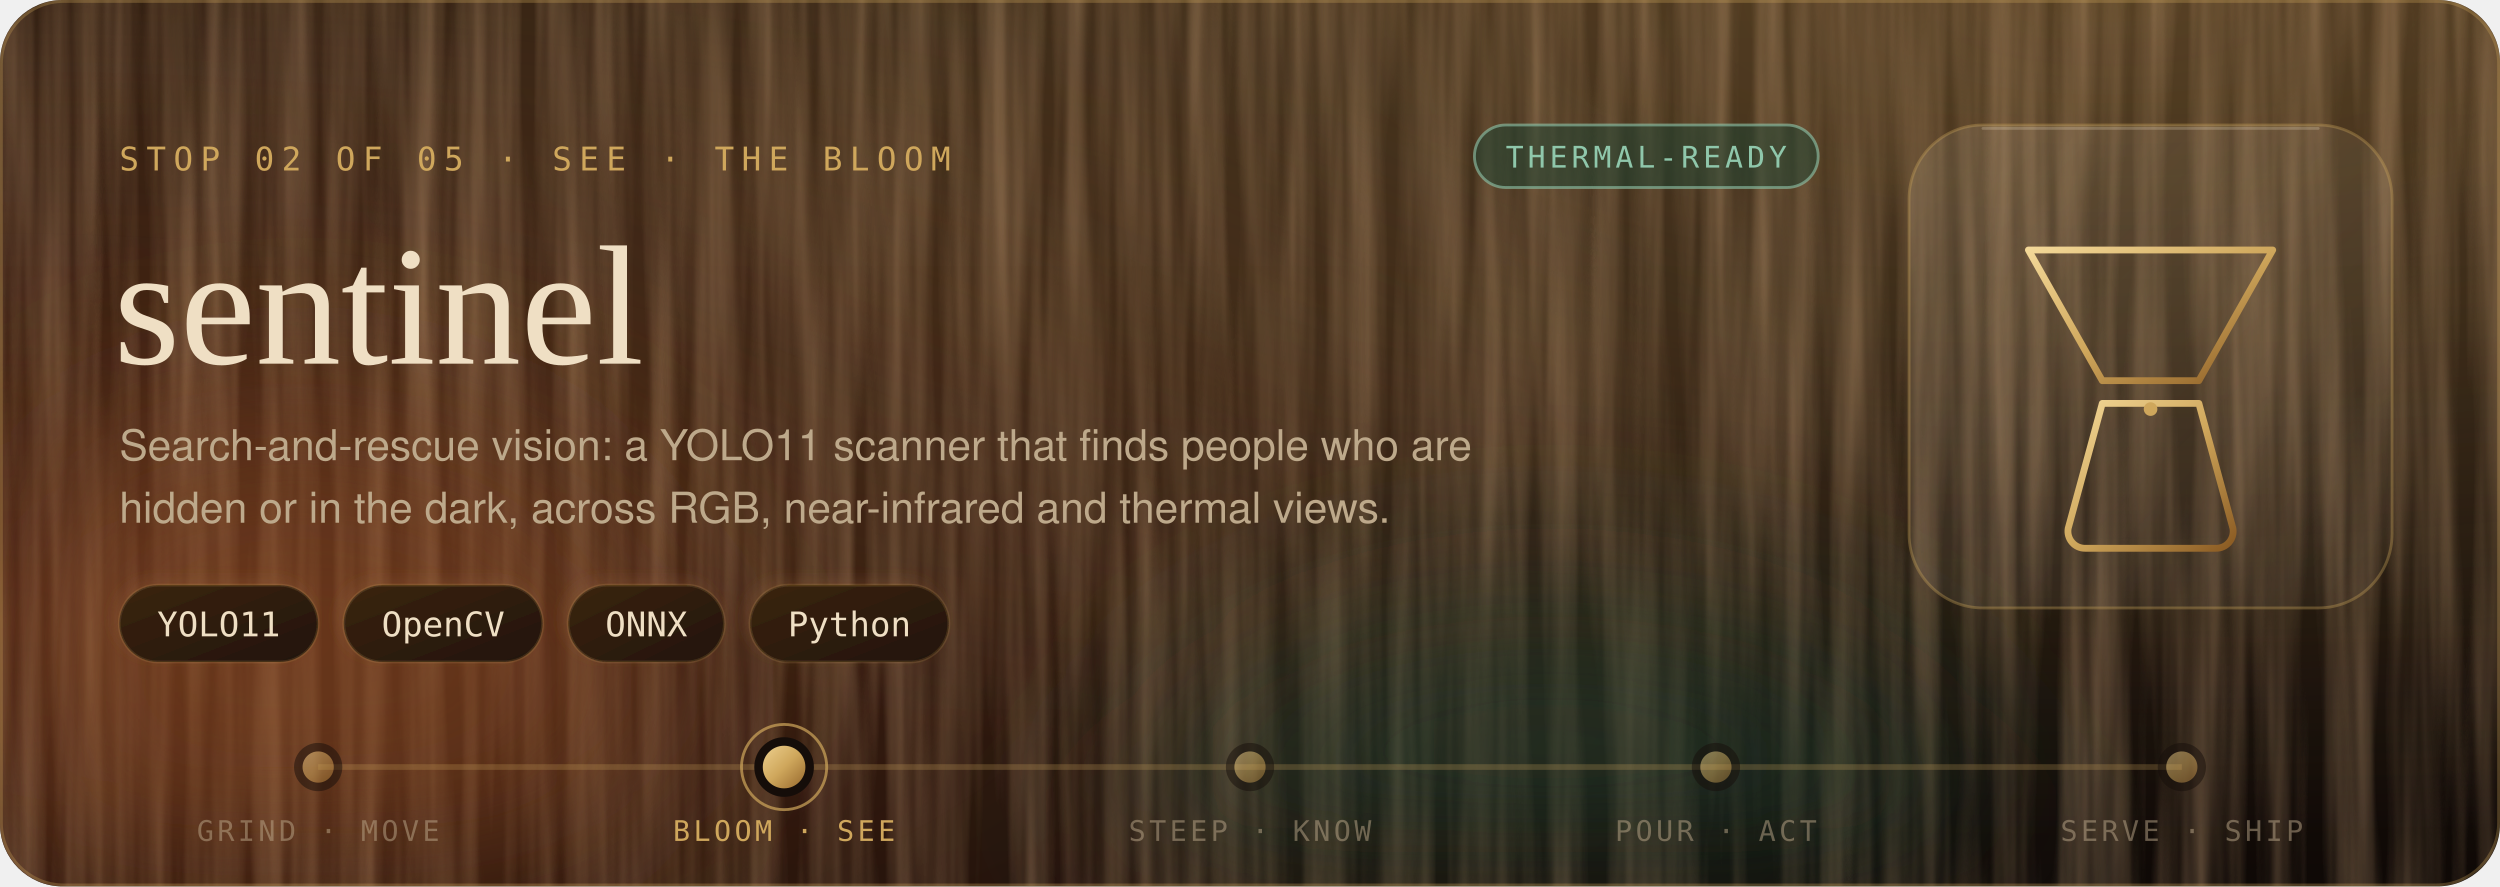
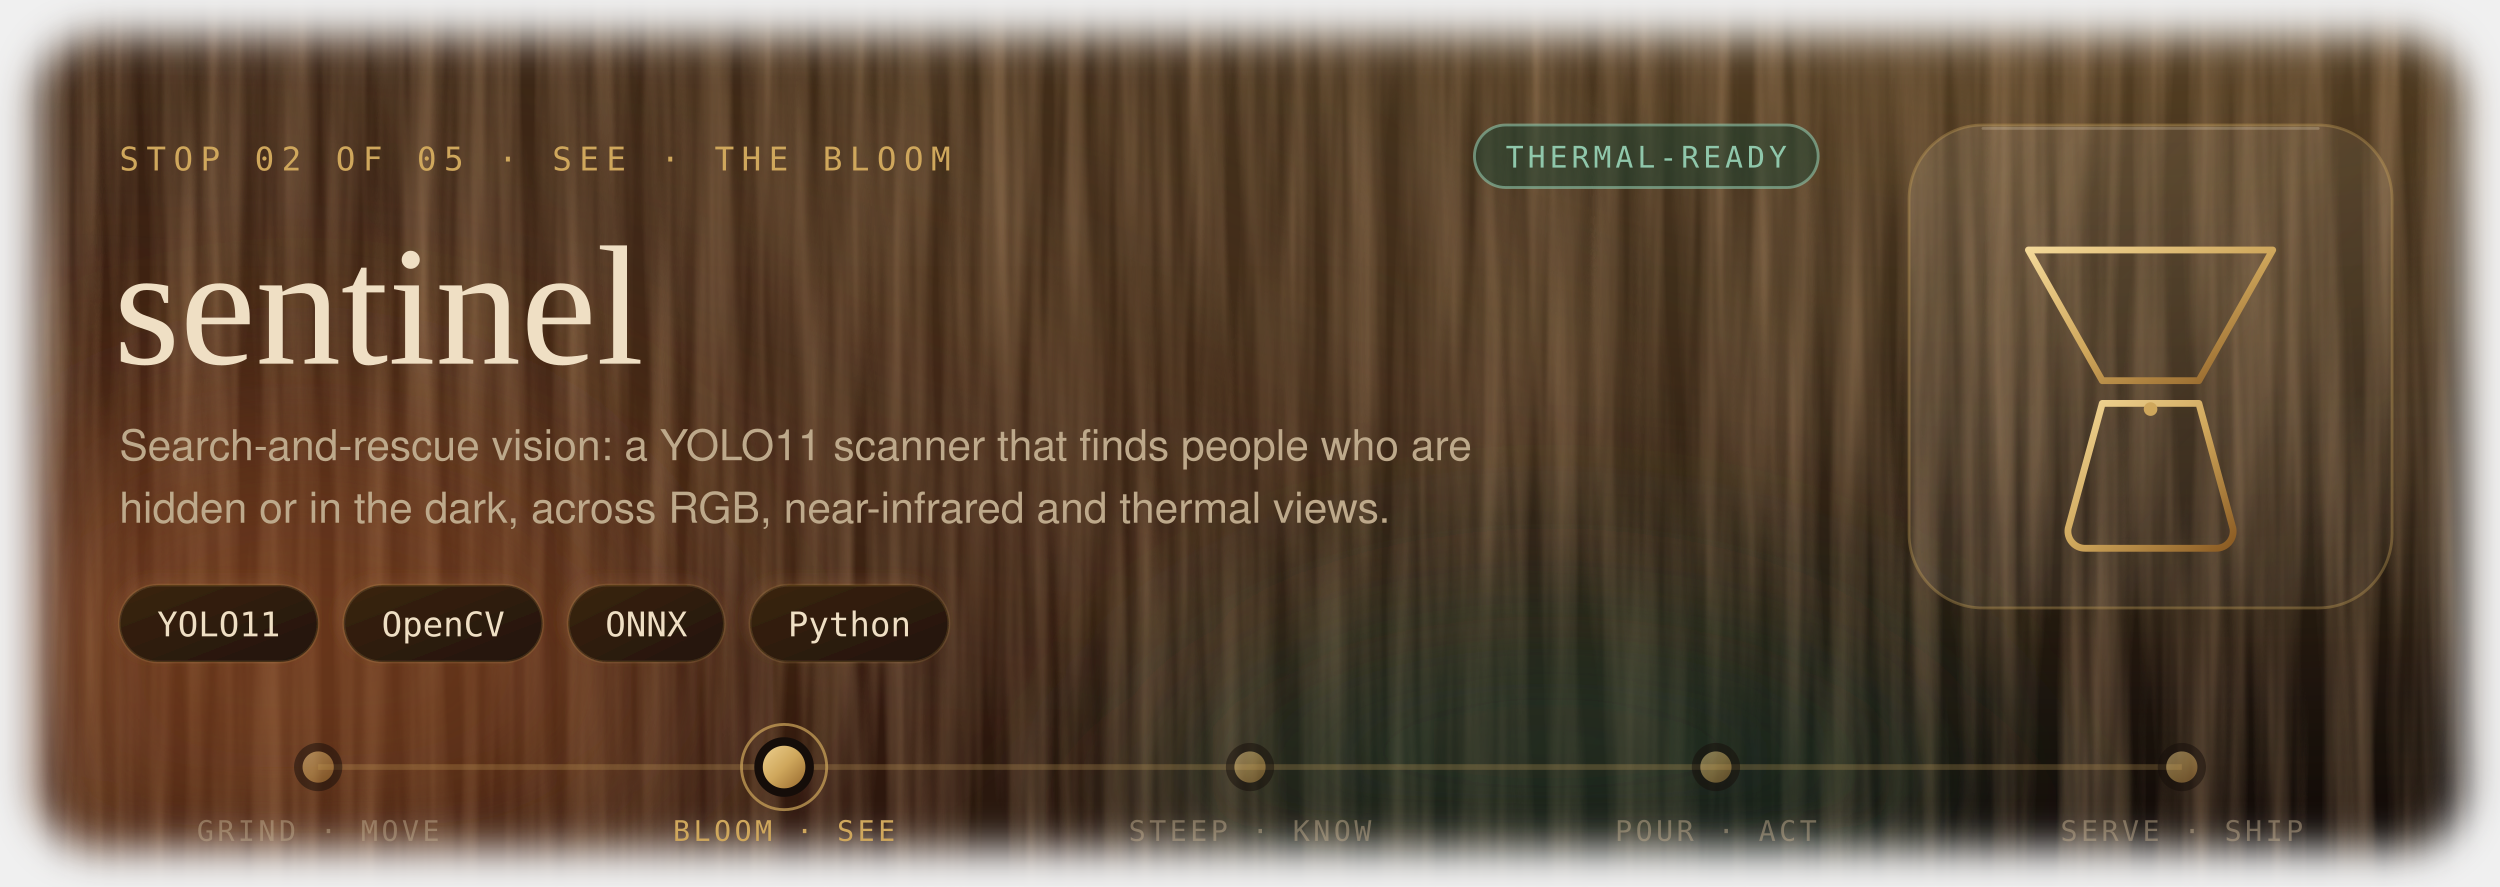
<svg xmlns="http://www.w3.org/2000/svg" viewBox="0 0 880 312" width="100%" role="img" aria-label="sentinel: Search-and-rescue vision: a YOLO11 scanner that finds people who are hidden or in the dark, across RGB, near-infrared and thermal views.">
  <defs>
    <linearGradient id="wall" x1="0" y1="0" x2="0" y2="1">
      <stop offset="0" stop-color="#24150c" />
      <stop offset=".6" stop-color="#170e09" />
      <stop offset="1" stop-color="#0f0906" />
    </linearGradient>
    <radialGradient id="lamp" cx=".84" cy="0" r=".95">
      <stop offset="0" stop-color="#cfa75c" stop-opacity=".30" />
      <stop offset="1" stop-color="#cfa75c" stop-opacity="0" />
    </radialGradient>
    <radialGradient id="ember" cx="0" cy=".7" r=".8">
      <stop offset="0" stop-color="#7a3a1e" stop-opacity=".55" />
      <stop offset="1" stop-color="#7a3a1e" stop-opacity="0" />
    </radialGradient>
    <linearGradient id="glass" x1="0" y1="0" x2="1" y2="1">
      <stop offset="0" stop-color="#efdfc4" stop-opacity=".13" />
      <stop offset="1" stop-color="#efdfc4" stop-opacity=".03" />
    </linearGradient>
    <linearGradient id="green" x1="0" y1="0" x2="1" y2="1">
      <stop offset="0" stop-color="#1d4435" stop-opacity=".85" />
      <stop offset="1" stop-color="#efdfc4" stop-opacity=".04" />
    </linearGradient>
    <linearGradient id="brass" x1="0" y1="0" x2="1" y2="1">
      <stop offset="0" stop-color="#f3d898" />
      <stop offset=".5" stop-color="#cfa75c" />
      <stop offset="1" stop-color="#8a5a22" />
    </linearGradient>
    <linearGradient id="neo" x1="0" y1="0" x2="1" y2="1">
      <stop offset="0" stop-color="#3a2411" />
      <stop offset="1" stop-color="#22140b" />
    </linearGradient>
    <linearGradient id="fade" x1="0" y1="0" x2="1" y2="0">
      <stop offset="0" stop-color="#cfa75c" stop-opacity=".75" />
      <stop offset="1" stop-color="#cfa75c" stop-opacity="0" />
    </linearGradient>
    <filter id="grain" x="0" y="0" width="100%" height="100%">
      <feTurbulence type="fractalNoise" baseFrequency=".11 .005" numOctaves="3" seed="7" />
      <feColorMatrix values="0 0 0 0 .62  0 0 0 0 .38  0 0 0 0 .2  1.4 0 0 0 -.42" />
    </filter>
    <filter id="blur" x="-60%" y="-60%" width="220%" height="220%">
      <feGaussianBlur stdDeviation="36" />
    </filter>
+     <filter id="soft" x="-10%" y="-20%" width="120%" height="140%">
+       <feGaussianBlur stdDeviation="7" />
+     </filter>
    <filter id="lift" x="-20%" y="-40%" width="140%" height="190%">
      <feDropShadow dx="3" dy="4" stdDeviation="4" flood-color="#000" flood-opacity=".6" />
      <feDropShadow dx="-2" dy="-2" stdDeviation="2.5" flood-color="#96623a" flood-opacity=".26" />
    </filter>
+     <mask id="feather">
+       <rect x="13" y="13" width="854" height="286" rx="22" fill="#fff" filter="url(#soft)" />
+     </mask>
    <clipPath id="clip">
      <rect width="880" height="312" rx="22" />
    </clipPath>
  </defs>
-   <g clip-path="url(#clip)">
+   <g mask="url(#feather)">
    <rect width="880" height="312" fill="url(#wall)" />
    <rect width="880" height="312" fill="url(#ember)" />
    <rect width="880" height="312" fill="url(#lamp)" />
    <rect width="880" height="312" filter="url(#grain)" opacity=".5" />
    <ellipse cx="106" cy="234" rx="130" ry="90" fill="#8a4a22" opacity=".5" filter="url(#blur)">
      <animateTransform attributeName="transform" type="translate" values="0 0;34 -18;-18 12;0 0" dur="24s" repeatCount="indefinite" />
    </ellipse>
    <ellipse cx="546" cy="296" rx="150" ry="80" fill="#1d4435" opacity=".55" filter="url(#blur)">
      <animateTransform attributeName="transform" type="translate" values="0 0;-40 -14;22 10;0 0" dur="29s" repeatCount="indefinite" />
    </ellipse>
  </g>
-   <rect x=".5" y=".5" width="879" height="311" rx="22" fill="none" stroke="#cfa75c" stroke-opacity=".3" />
  <text x="42" y="60" font-family="'SF Mono',Menlo,Consolas,'DejaVu Sans Mono',monospace" font-size="11.5" fill="#cfa75c" letter-spacing="2.6">STOP 02 OF 05 · SEE · THE BLOOM</text>
  <g transform="translate(519,44)">
    <rect x="0" y="0" width="121" height="22" rx="11" fill="#1d4435" fill-opacity=".5" stroke="#8fc7ab" stroke-opacity=".6" />
    <text x="60.5" y="15" font-family="'SF Mono',Menlo,Consolas,'DejaVu Sans Mono',monospace" font-size="10.5" fill="#8fc7ab" text-anchor="middle" letter-spacing="1.4">THERMAL-READY</text>
  </g>
  <text x="40" y="128" font-family="'Bodoni 72','Bodoni MT',Didot,'Playfair Display',Georgia,'Times New Roman',serif" font-size="60" fill="#efdfc4">sentinel</text>
  <text x="42" y="162" font-family="'Helvetica Neue',Helvetica,Arial,sans-serif" font-size="15" fill="#bda98b">Search-and-rescue vision: a YOLO11 scanner that finds people who are</text>
  <text x="42" y="184" font-family="'Helvetica Neue',Helvetica,Arial,sans-serif" font-size="15" fill="#bda98b">hidden or in the dark, across RGB, near-infrared and thermal views.</text>
  <g filter="url(#lift)">
    <rect x="42" y="206" width="70" height="27" rx="13.5" fill="url(#neo)" stroke="#cfa75c" stroke-opacity=".16" />
  </g>
  <text x="77.0" y="224" font-family="'SF Mono',Menlo,Consolas,'DejaVu Sans Mono',monospace" font-size="12" fill="#efdfc4" text-anchor="middle">YOLO11</text>
  <g filter="url(#lift)">
    <rect x="121" y="206" width="70" height="27" rx="13.5" fill="url(#neo)" stroke="#cfa75c" stroke-opacity=".16" />
  </g>
  <text x="156.0" y="224" font-family="'SF Mono',Menlo,Consolas,'DejaVu Sans Mono',monospace" font-size="12" fill="#efdfc4" text-anchor="middle">OpenCV</text>
  <g filter="url(#lift)">
    <rect x="200" y="206" width="55" height="27" rx="13.5" fill="url(#neo)" stroke="#cfa75c" stroke-opacity=".16" />
  </g>
  <text x="227.5" y="224" font-family="'SF Mono',Menlo,Consolas,'DejaVu Sans Mono',monospace" font-size="12" fill="#efdfc4" text-anchor="middle">ONNX</text>
  <g filter="url(#lift)">
    <rect x="264" y="206" width="70" height="27" rx="13.5" fill="url(#neo)" stroke="#cfa75c" stroke-opacity=".16" />
  </g>
  <text x="299.0" y="224" font-family="'SF Mono',Menlo,Consolas,'DejaVu Sans Mono',monospace" font-size="12" fill="#efdfc4" text-anchor="middle">Python</text>
  <rect x="672" y="44" width="170" height="170" rx="26" fill="url(#glass)" stroke="#cfa75c" stroke-opacity=".34" />
  <path d="M698 45.2 H816" stroke="#fff0d2" stroke-opacity=".22" stroke-linecap="round" />
  <g transform="translate(672,44)">
    <g fill="none" stroke="url(#brass)" stroke-width="2.4" stroke-linecap="round" stroke-linejoin="round">
      <path d="M42 44h86l-26 46h-34z" />
      <path d="M60 90h50" />
      <path d="M68 98h34l12 44a6 6 0 0 1-6 7h-46a6 6 0 0 1-6-7z" />
      <path d="M62 124h46" stroke-opacity=".6" />
    </g>
    <circle cx="85" cy="100" r="2.4" fill="#cfa75c">
      <animate attributeName="cy" values="94;120" dur="1.6s" repeatCount="indefinite" />
      <animate attributeName="opacity" values="1;0" dur="1.6s" repeatCount="indefinite" />
    </circle>
-     <g transform="translate(66,2) scale(0.9)" fill="none" stroke="#efdfc4" stroke-width="2" stroke-linecap="round">
+     <g transform="translate(66,2) scale(0.9)" fill="none" stroke="#bda98b" stroke-width="2" stroke-linecap="round">
      <path d="M0 40c-8-10 8-15 0-25s6-12 2-18" opacity="0">
        <animate attributeName="opacity" values="0;.65;0" dur="4.5s" begin="0.0s" repeatCount="indefinite" />
        <animateTransform attributeName="transform" type="translate" values="0 10;0 -12" dur="4.5s" begin="0.0s" repeatCount="indefinite" />
      </path>
      <path d="M18 40c-8-10 8-15 0-25s6-12 2-18" opacity="0">
        <animate attributeName="opacity" values="0;.65;0" dur="4.5s" begin="1.4s" repeatCount="indefinite" />
        <animateTransform attributeName="transform" type="translate" values="0 10;0 -12" dur="4.5s" begin="1.4s" repeatCount="indefinite" />
      </path>
      <path d="M36 40c-8-10 8-15 0-25s6-12 2-18" opacity="0">
        <animate attributeName="opacity" values="0;.65;0" dur="4.5s" begin="2.8s" repeatCount="indefinite" />
        <animateTransform attributeName="transform" type="translate" values="0 10;0 -12" dur="4.5s" begin="2.8s" repeatCount="indefinite" />
      </path>
    </g>
  </g>
  <path d="M112.0 270H768.0" stroke="#cfa75c" stroke-opacity=".25" stroke-width="2" />
  <path d="M112.0 270H768.0" stroke="url(#brass)" stroke-width="2.5" stroke-linecap="round" stroke-dasharray="60 656.0">
    <animate attributeName="stroke-dashoffset" values="60;-656.0" dur="5s" repeatCount="indefinite" />
  </path>
  <circle cx="112.0" cy="270" r="7" fill="url(#brass)" stroke="#150d09" stroke-width="3" opacity=".5" />
  <text x="112.0" y="296" font-family="'SF Mono',Menlo,Consolas,'DejaVu Sans Mono',monospace" font-size="10" fill="#bda98b" text-anchor="middle" letter-spacing="1.2" opacity=".5">GRIND · MOVE</text>
  <circle cx="276.0" cy="270" r="15" fill="none" stroke="#cfa75c" stroke-opacity=".7">
    <animate attributeName="r" values="12;19;12" dur="2.6s" repeatCount="indefinite" />
    <animate attributeName="stroke-opacity" values=".8;0;.8" dur="2.6s" repeatCount="indefinite" />
  </circle>
  <circle cx="276.0" cy="270" r="9" fill="url(#brass)" stroke="#150d09" stroke-width="3" opacity="1" />
  <text x="276.0" y="296" font-family="'SF Mono',Menlo,Consolas,'DejaVu Sans Mono',monospace" font-size="10" fill="#cfa75c" text-anchor="middle" letter-spacing="1.2" opacity="1">BLOOM · SEE</text>
  <circle cx="440.0" cy="270" r="7" fill="url(#brass)" stroke="#150d09" stroke-width="3" opacity=".5" />
  <text x="440.0" y="296" font-family="'SF Mono',Menlo,Consolas,'DejaVu Sans Mono',monospace" font-size="10" fill="#bda98b" text-anchor="middle" letter-spacing="1.2" opacity=".5">STEEP · KNOW</text>
  <circle cx="604.0" cy="270" r="7" fill="url(#brass)" stroke="#150d09" stroke-width="3" opacity=".5" />
  <text x="604.0" y="296" font-family="'SF Mono',Menlo,Consolas,'DejaVu Sans Mono',monospace" font-size="10" fill="#bda98b" text-anchor="middle" letter-spacing="1.2" opacity=".5">POUR · ACT</text>
  <circle cx="768.0" cy="270" r="7" fill="url(#brass)" stroke="#150d09" stroke-width="3" opacity=".5" />
  <text x="768.0" y="296" font-family="'SF Mono',Menlo,Consolas,'DejaVu Sans Mono',monospace" font-size="10" fill="#bda98b" text-anchor="middle" letter-spacing="1.2" opacity=".5">SERVE · SHIP</text>
</svg>
